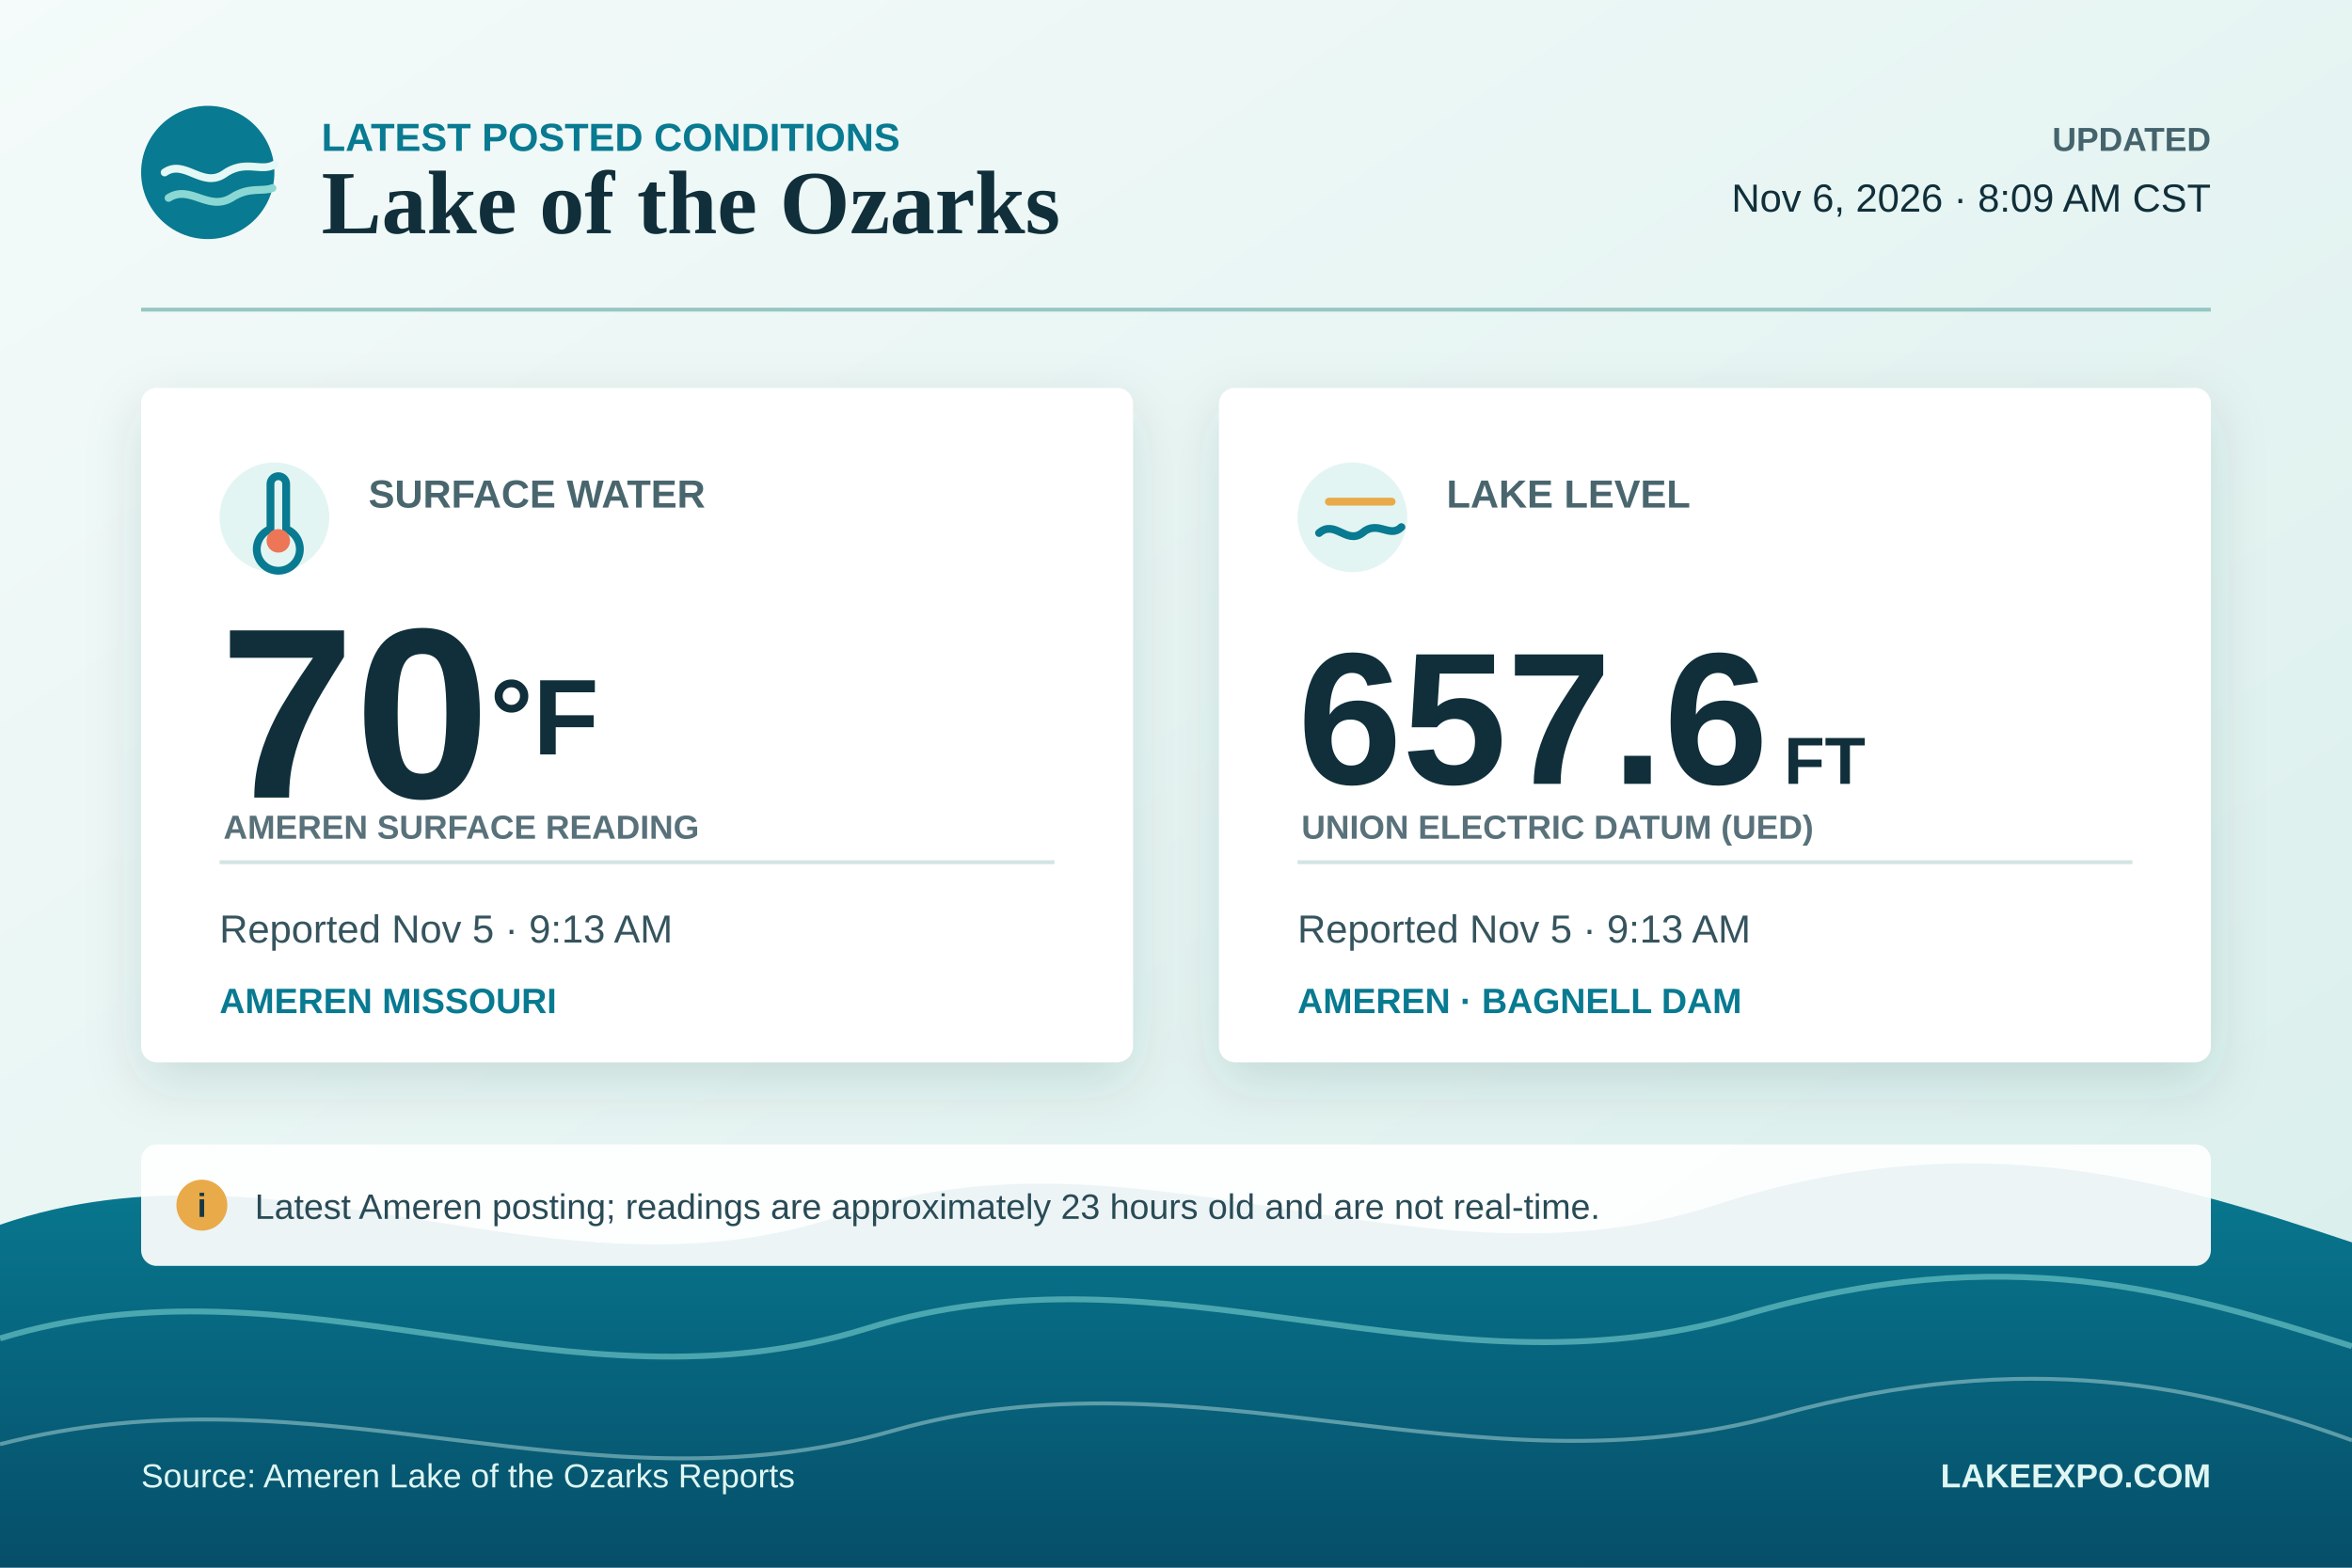
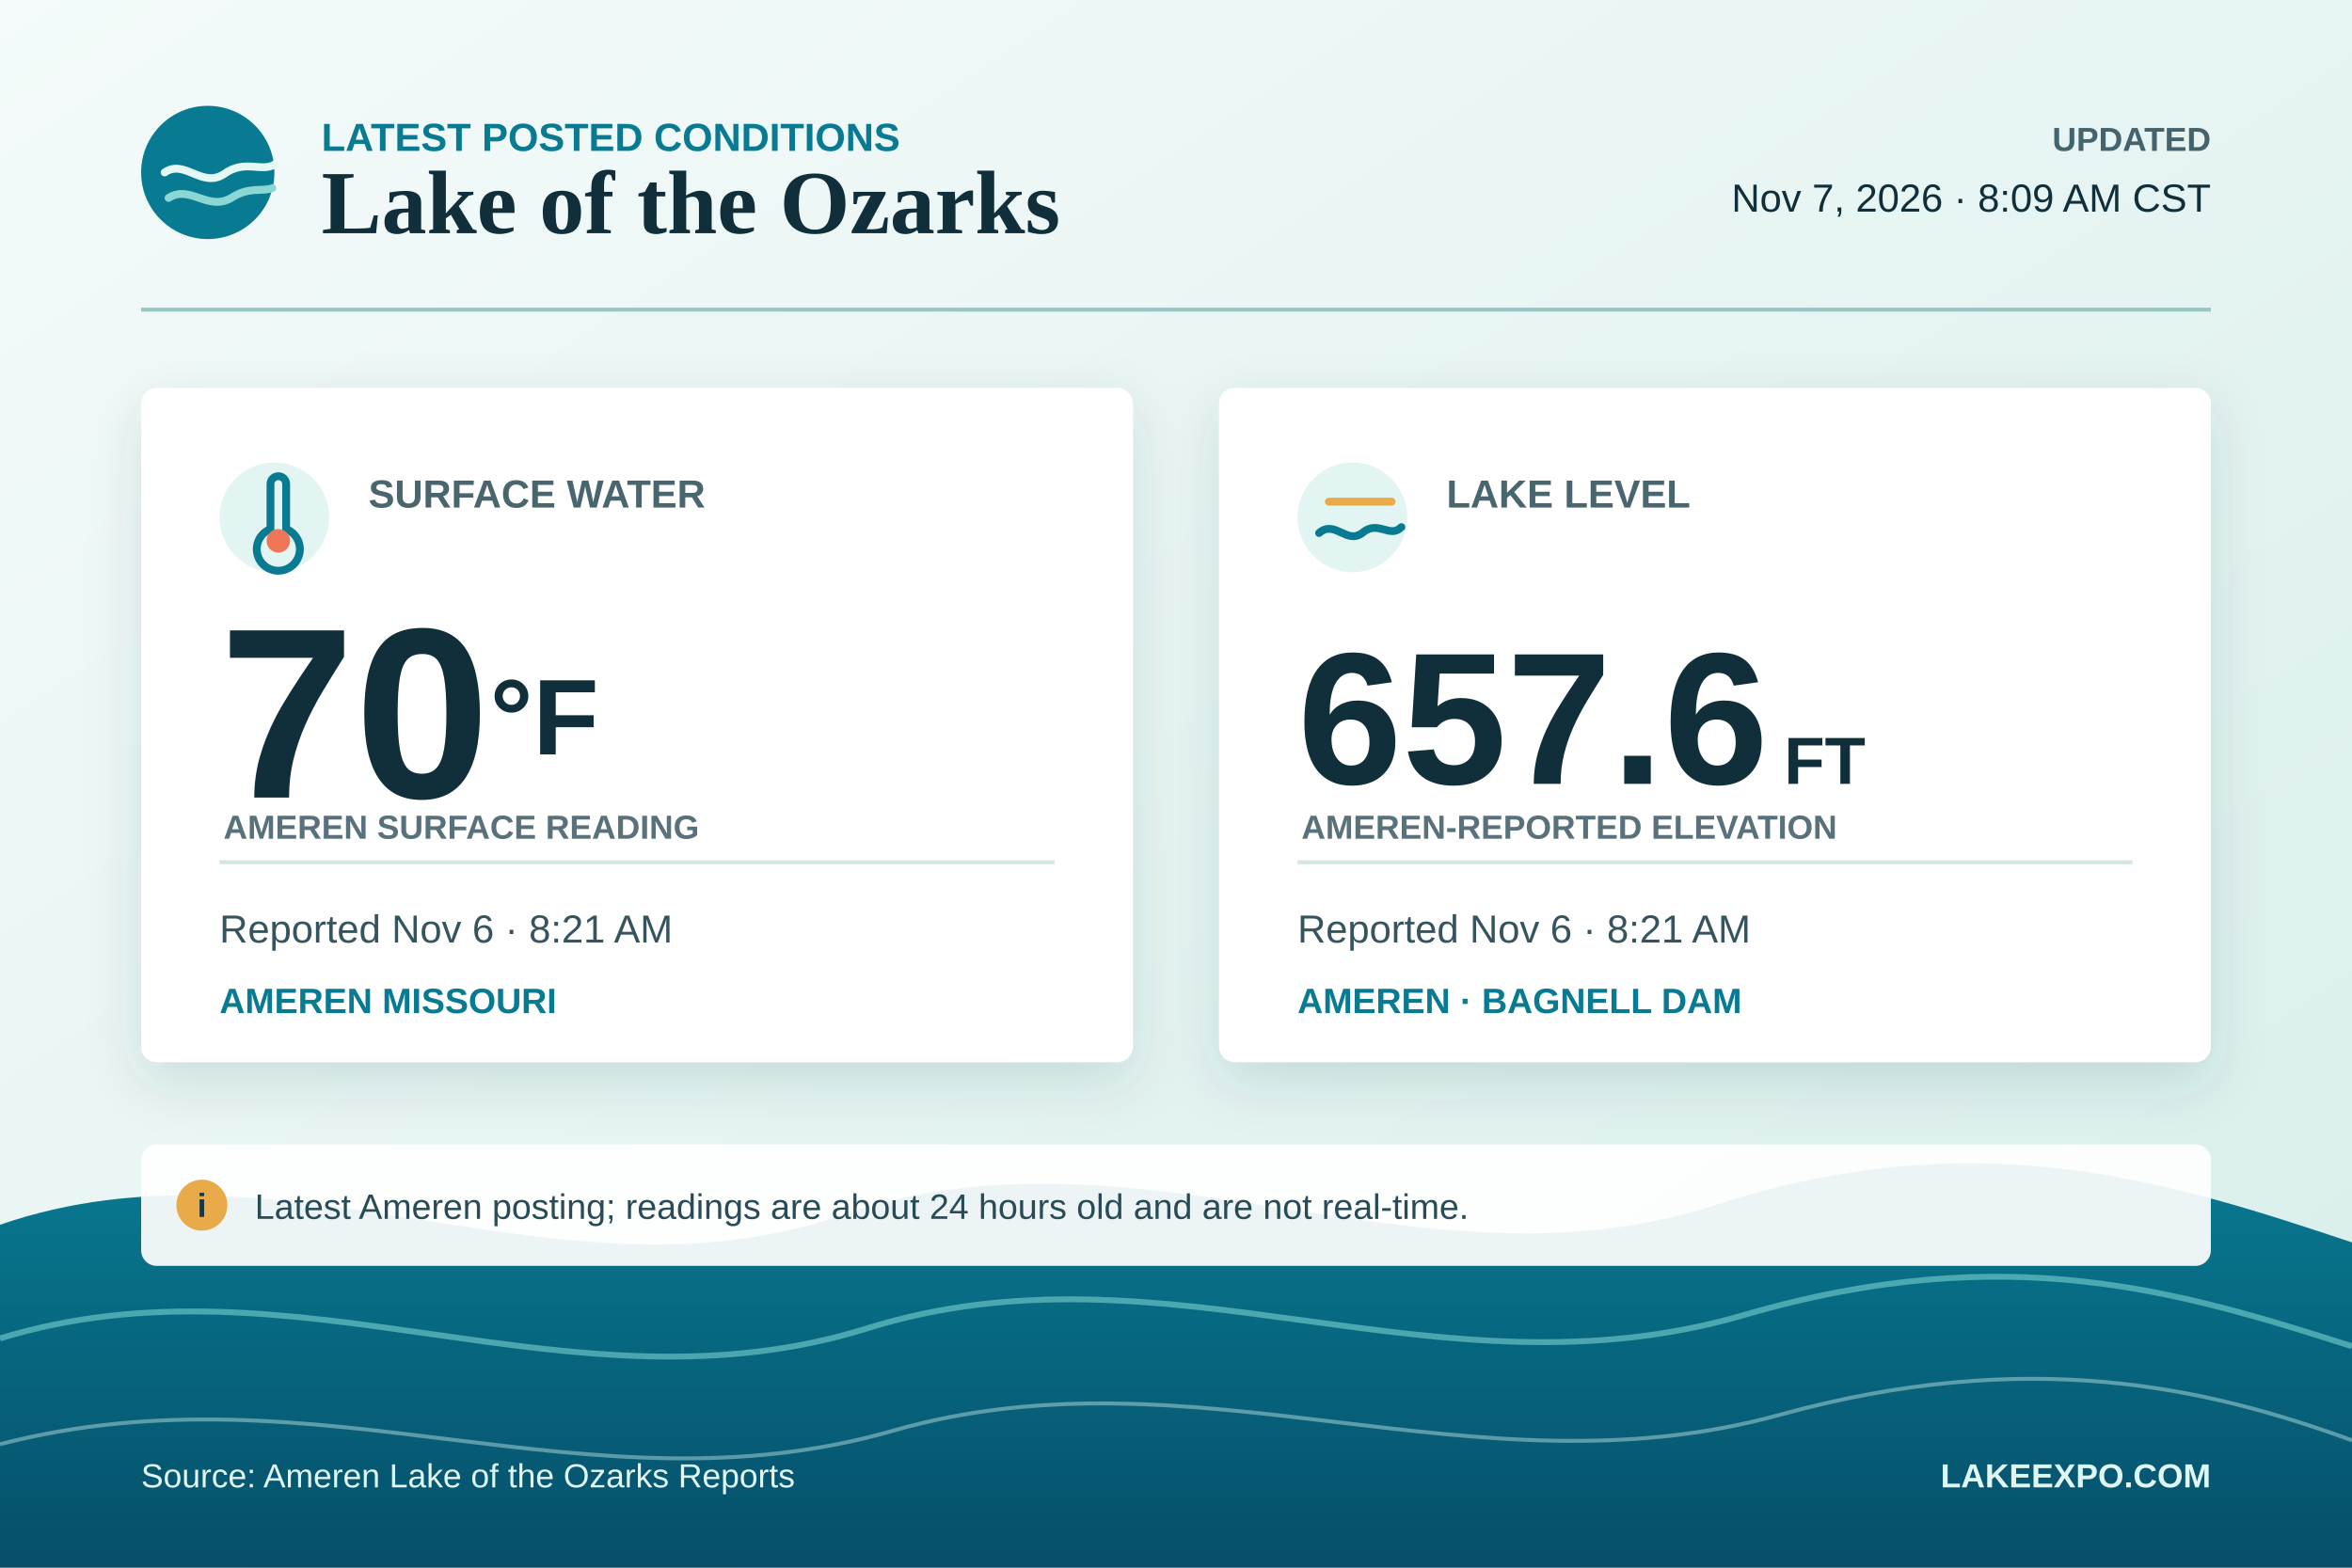
<svg xmlns="http://www.w3.org/2000/svg" width="1200" height="800" viewBox="0 0 1200 800" role="img" aria-labelledby="title desc">
  <defs>
    <linearGradient id="background" x1="0" y1="0" x2="1" y2="1">
      <stop offset="0" stop-color="#f4fbfa" />
      <stop offset="1" stop-color="#d8eeeb" />
    </linearGradient>
    <linearGradient id="lake" x1="0" y1="0" x2="0" y2="1">
      <stop offset="0" stop-color="#087a91" />
      <stop offset="1" stop-color="#064e69" />
    </linearGradient>
    <filter id="shadow" x="-10%" y="-15%" width="120%" height="140%">
      <feDropShadow dx="0" dy="10" stdDeviation="14" flood-color="#07394a" flood-opacity="0.14" />
    </filter>
  </defs>
  <rect width="1200" height="800" fill="url(#background)" />
  <path d="M0 625 C145 575 285 670 430 620 C580 568 725 664 875 615 C1010 571 1110 604 1200 634 L1200 800 L0 800 Z" fill="url(#lake)" />
  <path d="M0 683 C150 637 291 725 442 678 C595 630 733 717 890 671 C1024 632 1112 659 1200 687" fill="none" stroke="#78d0ce" stroke-width="3" opacity="0.6" />
  <path d="M0 737 C162 695 300 775 456 730 C610 686 752 765 908 722 C1035 687 1126 708 1200 735" fill="none" stroke="#d4f3ef" stroke-width="2" opacity="0.42" />
  <g transform="translate(72 54)">
    <circle cx="34" cy="34" r="34" fill="#087a91" />
    <path d="M12 34 C22 27 31 42 42 35 C53 27 61 34 68 30" fill="none" stroke="#e4f8f5" stroke-width="4" stroke-linecap="round" />
    <path d="M14 47 C25 40 34 54 46 47 C55 41 62 44 67 42" fill="none" stroke="#8bd7d3" stroke-width="4" stroke-linecap="round" />
    <text x="92" y="23" font-family="Arial, Helvetica, sans-serif" font-size="20" font-weight="700" fill="#087a91">LATEST POSTED CONDITIONS</text>
    <text x="92" y="65" font-family="Georgia, 'Times New Roman', serif" font-size="46" font-weight="700" fill="#102f3a">Lake of the Ozarks</text>
    <text x="1056" y="23" text-anchor="end" font-family="Arial, Helvetica, sans-serif" font-size="17" font-weight="700" fill="#45636c">UPDATED</text>
-     <text x="1056" y="54" text-anchor="end" font-family="Arial, Helvetica, sans-serif" font-size="20" fill="#102f3a">Nov 6, 2026 · 8:09 AM CST</text>
+     <text x="1056" y="54" text-anchor="end" font-family="Arial, Helvetica, sans-serif" font-size="20" fill="#102f3a">Nov 7, 2026 · 8:09 AM CST</text>
  </g>
  <line x1="72" y1="158" x2="1128" y2="158" stroke="#97c7c3" stroke-width="2" />
  <g filter="url(#shadow)">
    <rect x="72" y="198" width="506" height="344" rx="8" fill="#ffffff" />
    <rect x="622" y="198" width="506" height="344" rx="8" fill="#ffffff" />
  </g>
  <g transform="translate(112 236)">
    <circle cx="28" cy="28" r="28" fill="#e3f5f2" />
    <path d="M26 11 V34 A11 11 0 1 0 34 34 V11 A4 4 0 0 0 26 11 Z" fill="none" stroke="#087a91" stroke-width="4" stroke-linejoin="round" />
    <circle cx="30" cy="40" r="6" fill="#ed7656" />
    <text x="76" y="23" font-family="Arial, Helvetica, sans-serif" font-size="20" font-weight="700" fill="#49666e">SURFACE WATER</text>
    <text x="0" y="171" font-family="Arial, Helvetica, sans-serif" font-size="124" font-weight="700" fill="#102f3a">70<tspan font-size="55" baseline-shift="super">°F</tspan>
    </text>
    <text x="2" y="192" font-family="Arial, Helvetica, sans-serif" font-size="17" font-weight="700" fill="#58717a">AMEREN SURFACE READING</text>
    <line x1="0" y1="204" x2="426" y2="204" stroke="#d4e5e3" stroke-width="2" />
-     <text x="0" y="245" font-family="Arial, Helvetica, sans-serif" font-size="20" fill="#35545e">Reported Nov 5 · 9:13 AM</text>
+     <text x="0" y="245" font-family="Arial, Helvetica, sans-serif" font-size="20" fill="#35545e">Reported Nov 6 · 8:21 AM</text>
    <text x="0" y="281" font-family="Arial, Helvetica, sans-serif" font-size="18" font-weight="700" fill="#087a91">AMEREN MISSOURI</text>
  </g>
  <g transform="translate(662 236)">
    <circle cx="28" cy="28" r="28" fill="#e3f5f2" />
    <path d="M11 36 C19 29 25 42 33 36 C41 29 47 39 53 33" fill="none" stroke="#087a91" stroke-width="4" stroke-linecap="round" />
    <path d="M16 20 H48" stroke="#e9aa49" stroke-width="4" stroke-linecap="round" />
    <text x="76" y="23" font-family="Arial, Helvetica, sans-serif" font-size="20" font-weight="700" fill="#49666e">LAKE LEVEL</text>
    <text x="0" y="164" font-family="Arial, Helvetica, sans-serif" font-size="96" font-weight="700" fill="#102f3a">657.6<tspan dx="8" font-size="34">FT</tspan>
    </text>
-     <text x="2" y="192" font-family="Arial, Helvetica, sans-serif" font-size="17" font-weight="700" fill="#58717a">UNION ELECTRIC DATUM (UED)</text>
+     <text x="2" y="192" font-family="Arial, Helvetica, sans-serif" font-size="17" font-weight="700" fill="#58717a">AMEREN-REPORTED ELEVATION</text>
    <line x1="0" y1="204" x2="426" y2="204" stroke="#d4e5e3" stroke-width="2" />
-     <text x="0" y="245" font-family="Arial, Helvetica, sans-serif" font-size="20" fill="#35545e">Reported Nov 5 · 9:13 AM</text>
+     <text x="0" y="245" font-family="Arial, Helvetica, sans-serif" font-size="20" fill="#35545e">Reported Nov 6 · 8:21 AM</text>
    <text x="0" y="281" font-family="Arial, Helvetica, sans-serif" font-size="18" font-weight="700" fill="#087a91">AMEREN · BAGNELL DAM</text>
  </g>
  <g transform="translate(72 584)">
    <rect width="1056" height="62" rx="8" fill="#ffffff" fill-opacity="0.92" />
    <circle cx="31" cy="31" r="13" fill="#e9aa49" />
    <text x="31" y="37" text-anchor="middle" font-family="Arial, Helvetica, sans-serif" font-size="17" font-weight="700" fill="#173743">i</text>
-     <text x="58" y="38" font-family="Arial, Helvetica, sans-serif" font-size="18" fill="#294b56">Latest Ameren posting; readings are approximately 23 hours old and are not real-time.</text>
+     <text x="58" y="38" font-family="Arial, Helvetica, sans-serif" font-size="18" fill="#294b56">Latest Ameren posting; readings are about 24 hours old and are not real-time.</text>
  </g>
  <text x="72" y="759" font-family="Arial, Helvetica, sans-serif" font-size="17" fill="#dff6f2">Source: Ameren Lake of the Ozarks Reports</text>
  <text x="1128" y="759" text-anchor="end" font-family="Arial, Helvetica, sans-serif" font-size="17" font-weight="700" fill="#dff6f2">LAKEEXPO.COM</text>
</svg>
